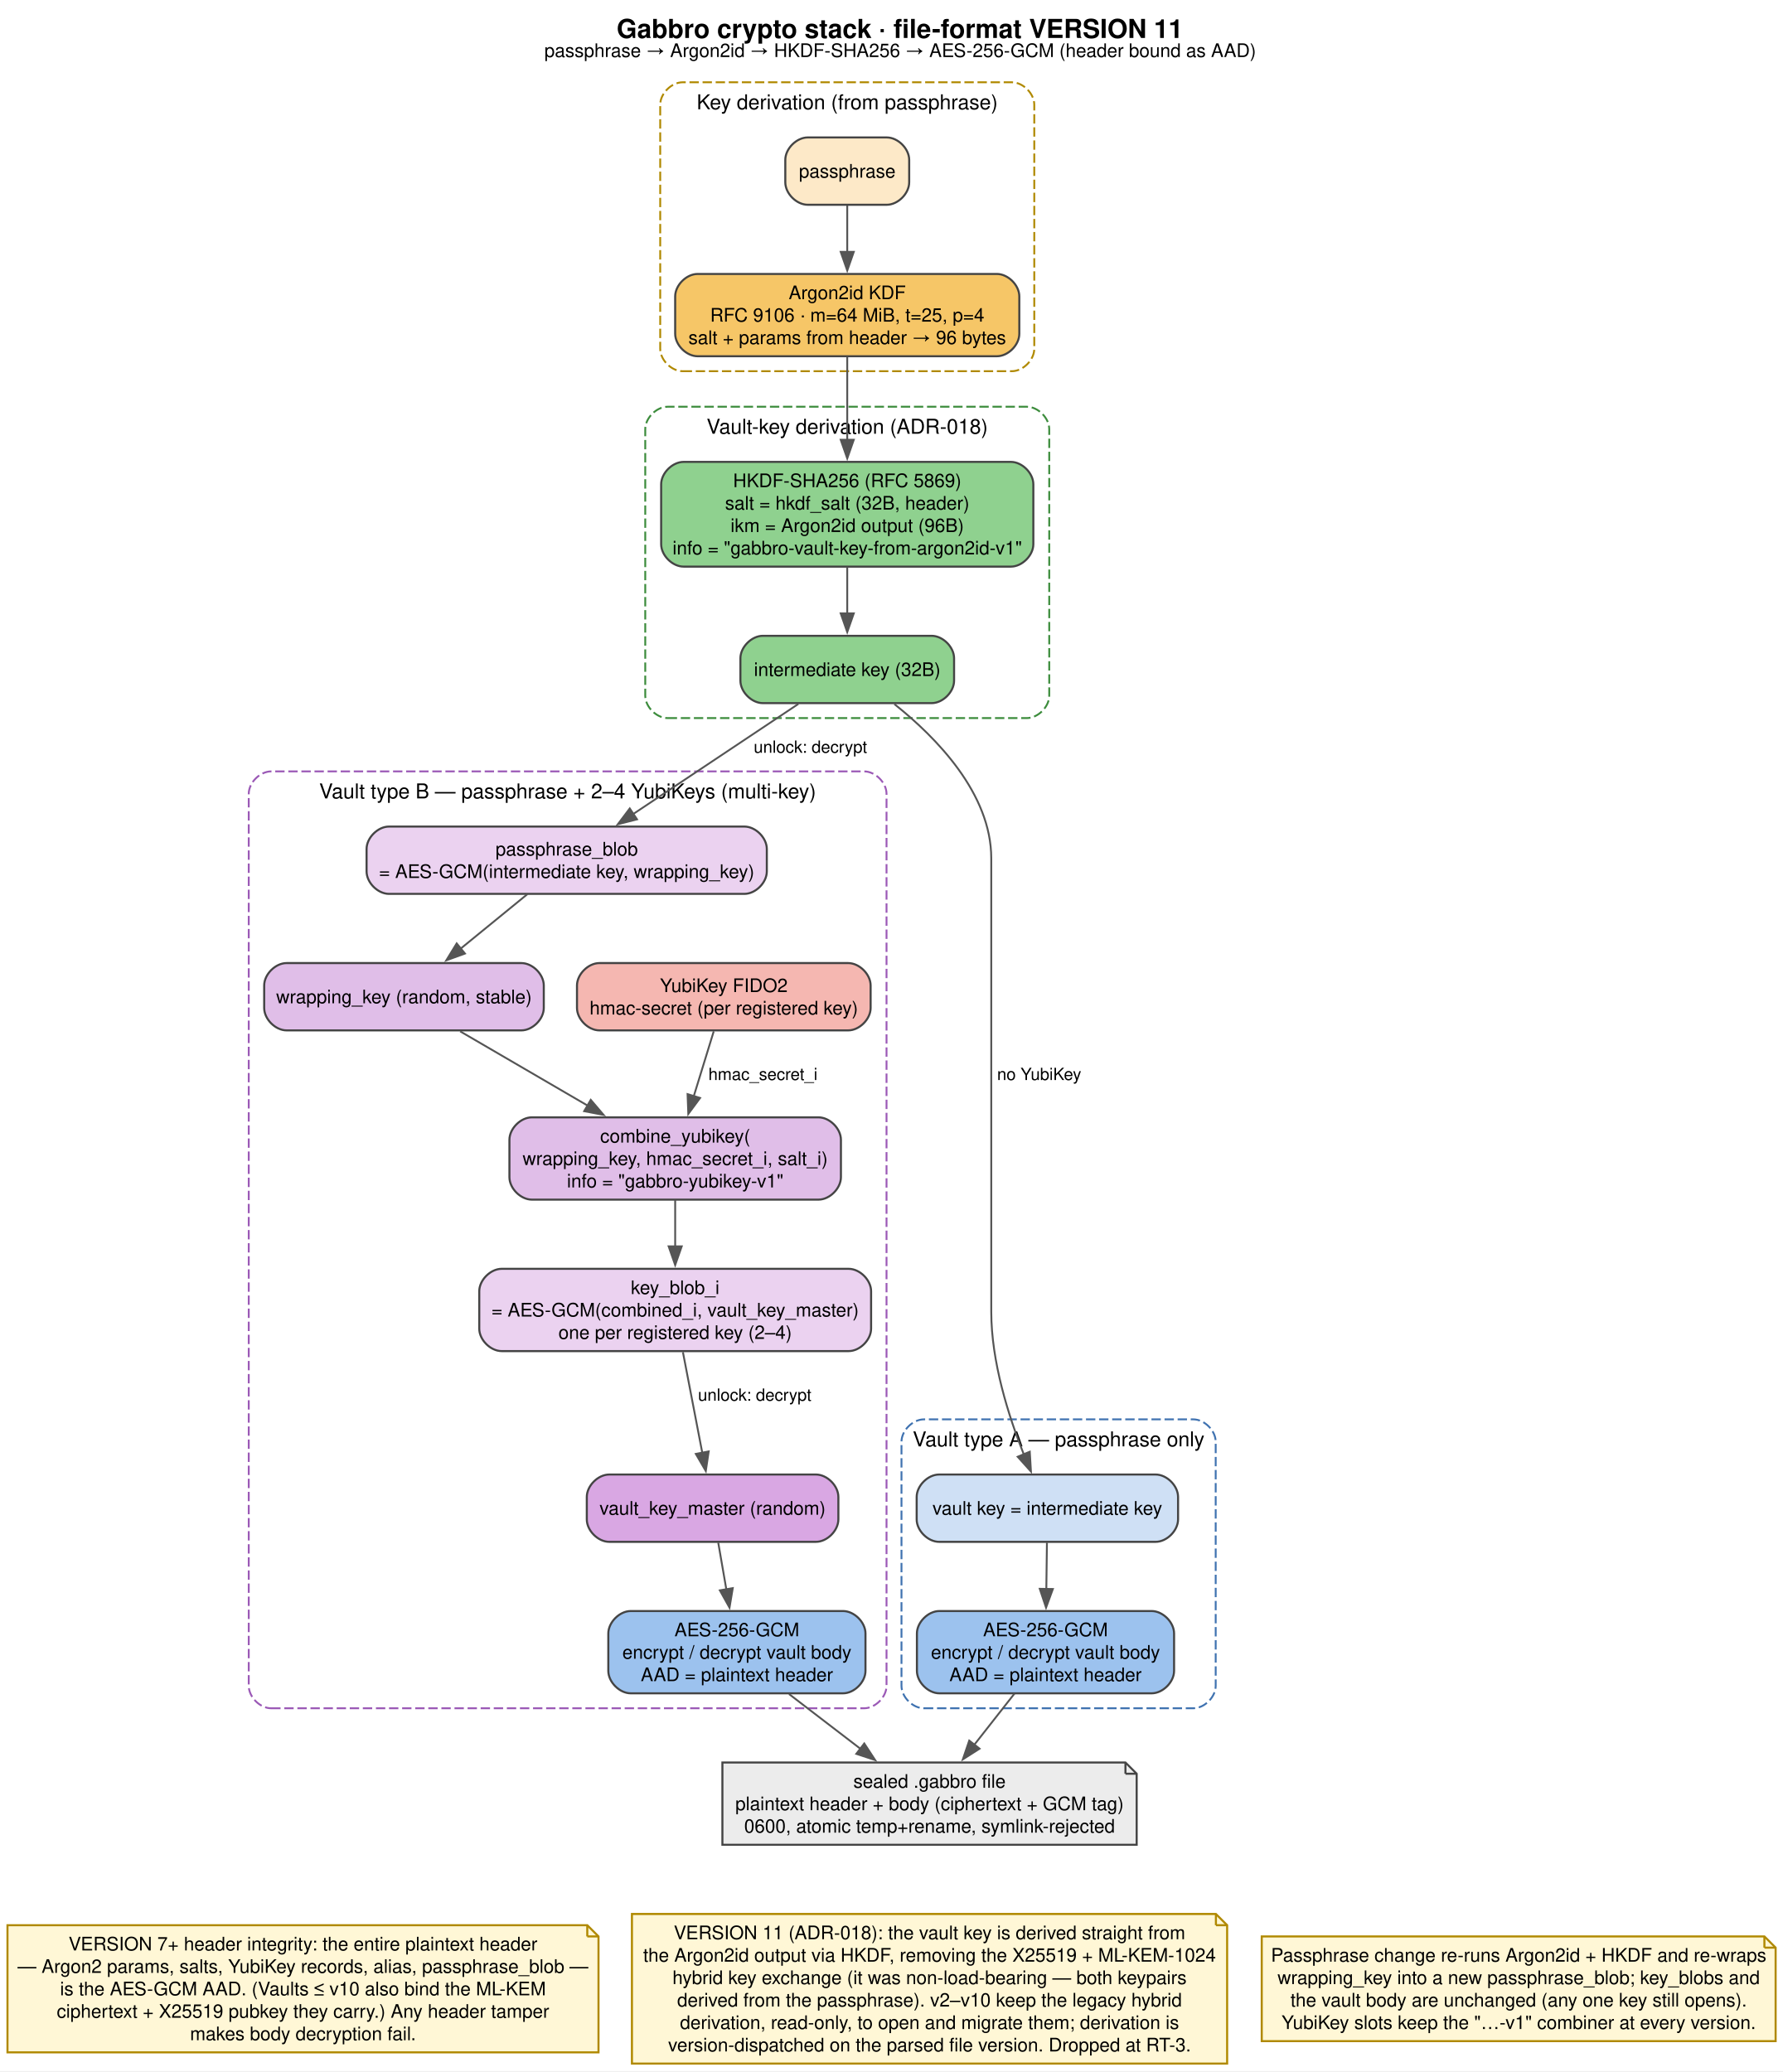
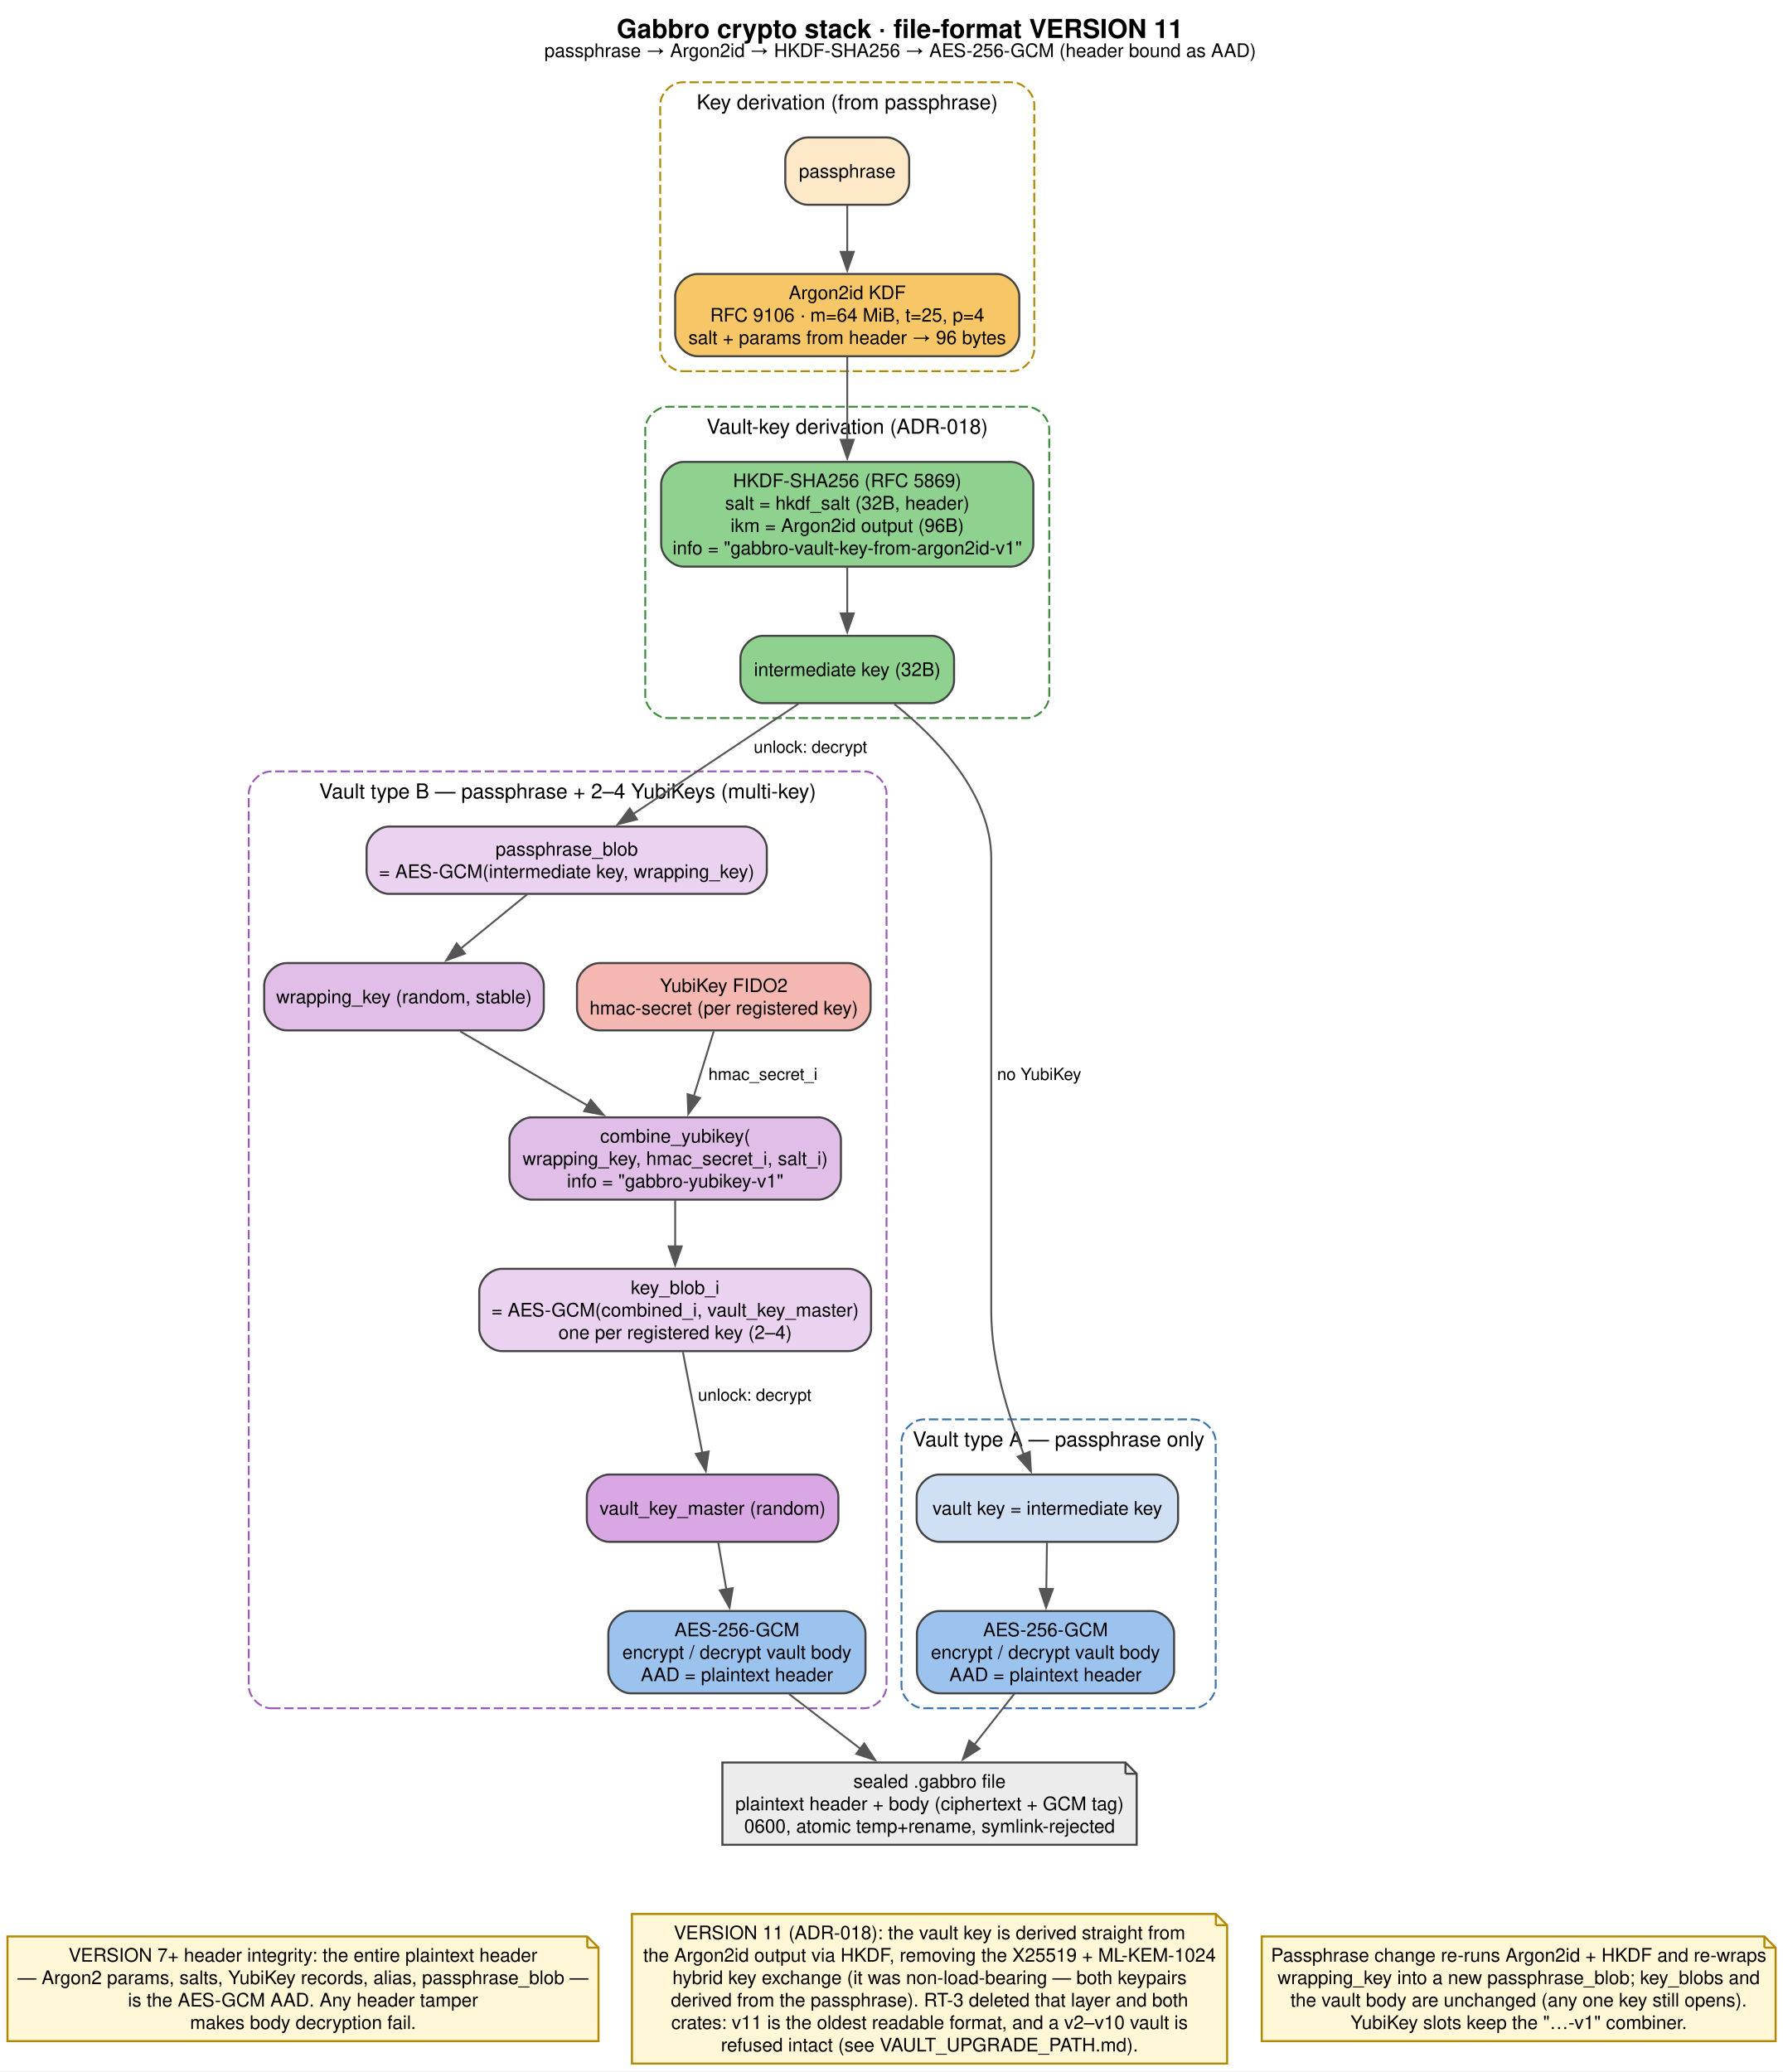
<svg xmlns="http://www.w3.org/2000/svg" width="953pt" height="1108pt" viewBox="0.00 0.00 953.00 1108.00">
  <g id="graph0" class="graph" transform="scale(1 1) rotate(0) translate(4 1103.5)">
    <polygon fill="white" stroke="none" points="-4,4 -4,-1103.5 949.38,-1103.5 949.38,4 -4,4" />
    <text xml:space="preserve" text-anchor="start" x="325.69" y="-1083.2" font-family="Helvetica,sans-Serif" font-weight="bold" font-size="14.00">Gabbro crypto stack · file-format VERSION 11</text>
    <text xml:space="preserve" text-anchor="start" x="287.06" y="-1073" font-family="Helvetica,sans-Serif" font-size="10.00">passphrase → Argon2id → HKDF-SHA256 → AES-256-GCM (header bound as AAD)</text>
    <g id="clust1" class="cluster">
      <path fill="white" stroke="#b08900" stroke-dasharray="5,2" d="M361,-905C361,-905 537,-905 537,-905 543,-905 549,-911 549,-917 549,-917 549,-1047.5 549,-1047.5 549,-1053.5 543,-1059.5 537,-1059.5 537,-1059.5 361,-1059.5 361,-1059.5 355,-1059.5 349,-1053.5 349,-1047.5 349,-1047.5 349,-917 349,-917 349,-911 355,-905 361,-905" />
      <text xml:space="preserve" text-anchor="middle" x="449" y="-1045.05" font-family="Helvetica,sans-Serif" font-size="11.00">Key derivation (from passphrase)</text>
    </g>
    <g id="clust2" class="cluster">
      <path fill="white" stroke="#3c8c3c" stroke-dasharray="5,2" d="M353,-719.5C353,-719.5 545,-719.5 545,-719.5 551,-719.5 557,-725.5 557,-731.5 557,-731.5 557,-874 557,-874 557,-880 551,-886 545,-886 545,-886 353,-886 353,-886 347,-886 341,-880 341,-874 341,-874 341,-731.5 341,-731.5 341,-725.5 347,-719.5 353,-719.5" />
      <text xml:space="preserve" text-anchor="middle" x="449" y="-871.55" font-family="Helvetica,sans-Serif" font-size="11.00">Vault-key derivation (ADR-018)</text>
    </g>
    <g id="clust3" class="cluster">
      <path fill="white" stroke="#3f72b0" stroke-dasharray="5,2" d="M490,-190C490,-190 634,-190 634,-190 640,-190 646,-196 646,-202 646,-202 646,-332.5 646,-332.5 646,-338.5 640,-344.5 634,-344.5 634,-344.5 490,-344.5 490,-344.5 484,-344.5 478,-338.5 478,-332.5 478,-332.5 478,-202 478,-202 478,-196 484,-190 490,-190" />
      <text xml:space="preserve" text-anchor="middle" x="562" y="-330.05" font-family="Helvetica,sans-Serif" font-size="11.00">Vault type A — passphrase only</text>
    </g>
    <g id="clust4" class="cluster">
      <path fill="white" stroke="#9b59b6" stroke-dasharray="5,2" d="M141,-190C141,-190 458,-190 458,-190 464,-190 470,-196 470,-202 470,-202 470,-679 470,-679 470,-685 464,-691 458,-691 458,-691 141,-691 141,-691 135,-691 129,-685 129,-679 129,-679 129,-202 129,-202 129,-196 135,-190 141,-190" />
      <text xml:space="preserve" text-anchor="middle" x="299.5" y="-676.55" font-family="Helvetica,sans-Serif" font-size="11.00">Vault type B — passphrase + 2–4 YubiKeys (multi-key)</text>
    </g>
    <g id="node1" class="node">
      <path fill="#fde9c8" stroke="#444444" stroke-width="1.1" d="M470.12,-1030C470.12,-1030 427.88,-1030 427.88,-1030 421.88,-1030 415.88,-1024 415.88,-1018 415.88,-1018 415.88,-1006 415.88,-1006 415.88,-1000 421.88,-994 427.88,-994 427.88,-994 470.12,-994 470.12,-994 476.12,-994 482.12,-1000 482.12,-1006 482.12,-1006 482.12,-1018 482.12,-1018 482.12,-1024 476.12,-1030 470.12,-1030" />
      <text xml:space="preserve" text-anchor="middle" x="449" y="-1008.5" font-family="Helvetica,sans-Serif" font-size="10.00">passphrase</text>
    </g>
    <g id="node2" class="node">
      <path fill="#f6c667" stroke="#444444" stroke-width="1.1" d="M529,-957C529,-957 369,-957 369,-957 363,-957 357,-951 357,-945 357,-945 357,-925 357,-925 357,-919 363,-913 369,-913 369,-913 529,-913 529,-913 535,-913 541,-919 541,-925 541,-925 541,-945 541,-945 541,-951 535,-957 529,-957" />
      <text xml:space="preserve" text-anchor="middle" x="449" y="-943.5" font-family="Helvetica,sans-Serif" font-size="10.00">Argon2id KDF</text>
      <text xml:space="preserve" text-anchor="middle" x="449" y="-931.5" font-family="Helvetica,sans-Serif" font-size="10.00">RFC 9106 · m=64 MiB, t=25, p=4</text>
      <text xml:space="preserve" text-anchor="middle" x="449" y="-919.5" font-family="Helvetica,sans-Serif" font-size="10.00">salt + params from header → 96 bytes</text>
    </g>
    <g id="edge1" class="edge">
      <path fill="none" stroke="#555555" d="M449,-993.6C449,-986.17 449,-977.23 449,-968.64" />
      <polygon fill="#555555" stroke="#555555" points="452.5,-968.83 449,-958.83 445.5,-968.83 452.5,-968.83" />
    </g>
    <g id="node3" class="node">
      <path fill="#8fd18f" stroke="#444444" stroke-width="1.1" d="M536.5,-856.5C536.5,-856.5 361.5,-856.5 361.5,-856.5 355.5,-856.5 349.5,-850.5 349.5,-844.5 349.5,-844.5 349.5,-812.5 349.5,-812.5 349.5,-806.5 355.5,-800.5 361.5,-800.5 361.5,-800.5 536.5,-800.5 536.5,-800.5 542.5,-800.5 548.5,-806.5 548.5,-812.5 548.5,-812.5 548.5,-844.5 548.5,-844.5 548.5,-850.5 542.5,-856.5 536.5,-856.5" />
      <text xml:space="preserve" text-anchor="middle" x="449" y="-843" font-family="Helvetica,sans-Serif" font-size="10.00">HKDF-SHA256 (RFC 5869)</text>
      <text xml:space="preserve" text-anchor="middle" x="449" y="-831" font-family="Helvetica,sans-Serif" font-size="10.00">salt = hkdf_salt (32B, header)</text>
      <text xml:space="preserve" text-anchor="middle" x="449" y="-819" font-family="Helvetica,sans-Serif" font-size="10.00">ikm = Argon2id output (96B)</text>
      <text xml:space="preserve" text-anchor="middle" x="449" y="-807" font-family="Helvetica,sans-Serif" font-size="10.00">info = "gabbro-vault-key-from-argon2id-v1"</text>
    </g>
    <g id="edge2" class="edge">
      <path fill="none" stroke="#555555" d="M449,-912.6C449,-899.75 449,-883.03 449,-867.95" />
      <polygon fill="#555555" stroke="#555555" points="452.5,-868.35 449,-858.35 445.5,-868.35 452.5,-868.35" />
    </g>
    <g id="node4" class="node">
      <path fill="#8fd18f" stroke="#444444" stroke-width="1.1" d="M494.12,-763.5C494.12,-763.5 403.88,-763.5 403.88,-763.5 397.88,-763.5 391.88,-757.5 391.88,-751.5 391.88,-751.5 391.88,-739.5 391.88,-739.5 391.88,-733.5 397.88,-727.5 403.88,-727.5 403.88,-727.5 494.12,-727.5 494.12,-727.5 500.12,-727.5 506.12,-733.5 506.12,-739.5 506.12,-739.5 506.12,-751.5 506.12,-751.5 506.12,-757.5 500.12,-763.5 494.12,-763.5" />
      <text xml:space="preserve" text-anchor="middle" x="449" y="-742" font-family="Helvetica,sans-Serif" font-size="10.00">intermediate key (32B)</text>
    </g>
    <g id="edge3" class="edge">
      <path fill="none" stroke="#555555" d="M449,-800.08C449,-792.15 449,-783.48 449,-775.47" />
      <polygon fill="#555555" stroke="#555555" points="452.5,-775.5 449,-765.5 445.5,-775.5 452.5,-775.5" />
    </g>
    <g id="node5" class="node">
      <path fill="#cfe0f5" stroke="#444444" stroke-width="1.1" d="M613.88,-315C613.88,-315 498.12,-315 498.12,-315 492.12,-315 486.12,-309 486.12,-303 486.12,-303 486.12,-291 486.12,-291 486.12,-285 492.12,-279 498.12,-279 498.12,-279 613.88,-279 613.88,-279 619.88,-279 625.88,-285 625.88,-291 625.88,-291 625.88,-303 625.88,-303 625.88,-309 619.88,-315 613.88,-315" />
      <text xml:space="preserve" text-anchor="middle" x="556" y="-293.5" font-family="Helvetica,sans-Serif" font-size="10.00">vault key = intermediate key</text>
    </g>
    <g id="edge4" class="edge">
      <path fill="none" stroke="#555555" d="M474.21,-726.98C496.67,-709.1 526,-679.12 526,-644.5 526,-644.5 526,-644.5 526,-402 526,-375.36 535.2,-346.34 543.41,-325.74" />
      <polygon fill="#555555" stroke="#555555" points="546.59,-327.2 547.22,-316.62 540.13,-324.5 546.59,-327.2" />
      <text xml:space="preserve" text-anchor="middle" x="550.38" y="-525.95" font-family="Helvetica,sans-Serif" font-size="9.00"> no YubiKey</text>
    </g>
    <g id="node7" class="node">
      <path fill="#ebd2f0" stroke="#444444" stroke-width="1.1" d="M394,-661.5C394,-661.5 204,-661.5 204,-661.5 198,-661.5 192,-655.5 192,-649.5 192,-649.5 192,-637.5 192,-637.5 192,-631.5 198,-625.5 204,-625.5 204,-625.5 394,-625.5 394,-625.5 400,-625.5 406,-631.5 406,-637.5 406,-637.5 406,-649.5 406,-649.5 406,-655.5 400,-661.5 394,-661.5" />
      <text xml:space="preserve" text-anchor="middle" x="299" y="-646" font-family="Helvetica,sans-Serif" font-size="10.00">passphrase_blob</text>
      <text xml:space="preserve" text-anchor="middle" x="299" y="-634" font-family="Helvetica,sans-Serif" font-size="10.00">= AES-GCM(intermediate key, wrapping_key)</text>
    </g>
    <g id="edge6" class="edge">
      <path fill="none" stroke="#555555" d="M422.87,-727.08C398.43,-710.78 361.71,-686.31 334.6,-668.23" />
      <polygon fill="#555555" stroke="#555555" points="336.6,-665.36 326.34,-662.73 332.72,-671.19 336.6,-665.36" />
      <text xml:space="preserve" text-anchor="middle" x="428.07" y="-700.95" font-family="Helvetica,sans-Serif" font-size="9.00"> unlock: decrypt</text>
    </g>
    <g id="node6" class="node">
      <path fill="#9cc2ee" stroke="#444444" stroke-width="1.1" d="M611.75,-242C611.75,-242 498.25,-242 498.25,-242 492.25,-242 486.25,-236 486.25,-230 486.25,-230 486.25,-210 486.25,-210 486.25,-204 492.25,-198 498.25,-198 498.25,-198 611.75,-198 611.75,-198 617.75,-198 623.75,-204 623.75,-210 623.75,-210 623.75,-230 623.75,-230 623.75,-236 617.75,-242 611.75,-242" />
      <text xml:space="preserve" text-anchor="middle" x="555" y="-228.5" font-family="Helvetica,sans-Serif" font-size="10.00">AES-256-GCM</text>
      <text xml:space="preserve" text-anchor="middle" x="555" y="-216.5" font-family="Helvetica,sans-Serif" font-size="10.00">encrypt / decrypt vault body</text>
      <text xml:space="preserve" text-anchor="middle" x="555" y="-204.5" font-family="Helvetica,sans-Serif" font-size="10.00">AAD = plaintext header</text>
    </g>
    <g id="edge5" class="edge">
      <path fill="none" stroke="#555555" d="M555.77,-278.6C555.67,-271.17 555.55,-262.23 555.44,-253.64" />
      <polygon fill="#555555" stroke="#555555" points="558.94,-253.78 555.3,-243.83 551.94,-253.88 558.94,-253.78" />
    </g>
    <g id="node14" class="node">
      <polygon fill="#ececec" stroke="#444444" stroke-width="1.1" points="597.75,-161 382.25,-161 382.25,-117 603.75,-117 603.75,-155 597.75,-161" />
      <polyline fill="none" stroke="#444444" stroke-width="1.1" points="597.75,-161 597.75,-155" />
      <polyline fill="none" stroke="#444444" stroke-width="1.1" points="603.75,-155 597.75,-155" />
      <text xml:space="preserve" text-anchor="middle" x="493" y="-147.5" font-family="Helvetica,sans-Serif" font-size="10.00">sealed .gabbro file</text>
      <text xml:space="preserve" text-anchor="middle" x="493" y="-135.5" font-family="Helvetica,sans-Serif" font-size="10.00">plaintext header + body (ciphertext + GCM tag)</text>
      <text xml:space="preserve" text-anchor="middle" x="493" y="-123.5" font-family="Helvetica,sans-Serif" font-size="10.00">0600, atomic temp+rename, symlink-rejected</text>
    </g>
    <g id="edge13" class="edge">
      <path fill="none" stroke="#555555" d="M538.39,-197.83C531.77,-189.4 524.03,-179.53 516.83,-170.36" />
      <polygon fill="#555555" stroke="#555555" points="519.74,-168.4 510.81,-162.69 514.23,-172.72 519.74,-168.4" />
    </g>
    <g id="node8" class="node">
      <path fill="#e0bee8" stroke="#444444" stroke-width="1.1" d="M274.75,-588.5C274.75,-588.5 149.25,-588.5 149.25,-588.5 143.25,-588.5 137.25,-582.5 137.25,-576.5 137.25,-576.5 137.25,-564.5 137.25,-564.5 137.25,-558.5 143.25,-552.5 149.25,-552.5 149.25,-552.5 274.75,-552.5 274.75,-552.5 280.75,-552.5 286.75,-558.5 286.75,-564.5 286.75,-564.5 286.75,-576.5 286.75,-576.5 286.75,-582.5 280.75,-588.5 274.75,-588.5" />
      <text xml:space="preserve" text-anchor="middle" x="212" y="-567" font-family="Helvetica,sans-Serif" font-size="10.00">wrapping_key (random, stable)</text>
    </g>
    <g id="edge7" class="edge">
      <path fill="none" stroke="#555555" d="M277.94,-625.31C267.2,-616.55 253.95,-605.73 242.15,-596.1" />
      <polygon fill="#555555" stroke="#555555" points="244.6,-593.59 234.64,-589.98 240.18,-599.01 244.6,-593.59" />
    </g>
    <g id="node10" class="node">
      <path fill="#e0bee8" stroke="#444444" stroke-width="1.1" d="M433.62,-506C433.62,-506 280.38,-506 280.38,-506 274.38,-506 268.38,-500 268.38,-494 268.38,-494 268.38,-474 268.38,-474 268.38,-468 274.38,-462 280.38,-462 280.38,-462 433.62,-462 433.62,-462 439.62,-462 445.62,-468 445.62,-474 445.62,-474 445.62,-494 445.62,-494 445.62,-500 439.62,-506 433.62,-506" />
      <text xml:space="preserve" text-anchor="middle" x="357" y="-492.5" font-family="Helvetica,sans-Serif" font-size="10.00">combine_yubikey(</text>
      <text xml:space="preserve" text-anchor="middle" x="357" y="-480.5" font-family="Helvetica,sans-Serif" font-size="10.00">wrapping_key, hmac_secret_i, salt_i)</text>
      <text xml:space="preserve" text-anchor="middle" x="357" y="-468.5" font-family="Helvetica,sans-Serif" font-size="10.00">info = "gabbro-yubikey-v1"</text>
    </g>
    <g id="edge8" class="edge">
      <path fill="none" stroke="#555555" d="M242.04,-551.99C261.77,-540.5 287.97,-525.23 310.38,-512.17" />
      <polygon fill="#555555" stroke="#555555" points="311.86,-515.36 318.73,-507.3 308.33,-509.31 311.86,-515.36" />
    </g>
    <g id="node9" class="node">
      <path fill="#f5b7b1" stroke="#444444" stroke-width="1.1" d="M449.5,-588.5C449.5,-588.5 316.5,-588.5 316.5,-588.5 310.5,-588.5 304.5,-582.5 304.5,-576.5 304.5,-576.5 304.5,-564.5 304.5,-564.5 304.5,-558.5 310.5,-552.5 316.5,-552.5 316.5,-552.5 449.5,-552.5 449.5,-552.5 455.5,-552.5 461.5,-558.5 461.5,-564.5 461.5,-564.5 461.5,-576.5 461.5,-576.5 461.5,-582.5 455.5,-588.5 449.5,-588.5" />
      <text xml:space="preserve" text-anchor="middle" x="383" y="-573" font-family="Helvetica,sans-Serif" font-size="10.00">YubiKey FIDO2</text>
      <text xml:space="preserve" text-anchor="middle" x="383" y="-561" font-family="Helvetica,sans-Serif" font-size="10.00">hmac-secret (per registered key)</text>
    </g>
    <g id="edge9" class="edge">
      <path fill="none" stroke="#555555" d="M377.61,-551.99C374.52,-541.95 370.55,-529.04 366.92,-517.23" />
      <polygon fill="#555555" stroke="#555555" points="370.31,-516.36 364.02,-507.83 363.62,-518.42 370.31,-516.36" />
      <text xml:space="preserve" text-anchor="middle" x="402.68" y="-525.95" font-family="Helvetica,sans-Serif" font-size="9.00"> hmac_secret_i</text>
    </g>
    <g id="node11" class="node">
      <path fill="#ebd2f0" stroke="#444444" stroke-width="1.1" d="M449.75,-425C449.75,-425 264.25,-425 264.25,-425 258.25,-425 252.25,-419 252.25,-413 252.25,-413 252.25,-393 252.25,-393 252.25,-387 258.25,-381 264.25,-381 264.25,-381 449.75,-381 449.75,-381 455.75,-381 461.75,-387 461.75,-393 461.75,-393 461.75,-413 461.75,-413 461.75,-419 455.75,-425 449.75,-425" />
      <text xml:space="preserve" text-anchor="middle" x="357" y="-411.5" font-family="Helvetica,sans-Serif" font-size="10.00">key_blob_i</text>
      <text xml:space="preserve" text-anchor="middle" x="357" y="-399.5" font-family="Helvetica,sans-Serif" font-size="10.00">= AES-GCM(combined_i, vault_key_master)</text>
      <text xml:space="preserve" text-anchor="middle" x="357" y="-387.5" font-family="Helvetica,sans-Serif" font-size="10.00">one per registered key (2–4)</text>
    </g>
    <g id="edge10" class="edge">
      <path fill="none" stroke="#555555" d="M357,-461.83C357,-454.19 357,-445.37 357,-436.96" />
      <polygon fill="#555555" stroke="#555555" points="360.5,-437.02 357,-427.02 353.5,-437.02 360.5,-437.02" />
    </g>
    <g id="node12" class="node">
      <path fill="#d9a7e3" stroke="#444444" stroke-width="1.1" d="M432.25,-315C432.25,-315 321.75,-315 321.75,-315 315.75,-315 309.75,-309 309.75,-303 309.75,-303 309.75,-291 309.75,-291 309.75,-285 315.75,-279 321.75,-279 321.75,-279 432.25,-279 432.25,-279 438.25,-279 444.25,-285 444.25,-291 444.25,-291 444.25,-303 444.25,-303 444.25,-309 438.25,-315 432.25,-315" />
      <text xml:space="preserve" text-anchor="middle" x="377" y="-293.5" font-family="Helvetica,sans-Serif" font-size="10.00">vault_key_master (random)</text>
    </g>
    <g id="edge11" class="edge">
      <path fill="none" stroke="#555555" d="M361.14,-380.45C364.16,-364.79 368.26,-343.44 371.54,-326.38" />
      <polygon fill="#555555" stroke="#555555" points="374.92,-327.36 373.37,-316.88 368.04,-326.03 374.92,-327.36" />
      <text xml:space="preserve" text-anchor="middle" x="398.28" y="-354.45" font-family="Helvetica,sans-Serif" font-size="9.00"> unlock: decrypt</text>
    </g>
    <g id="node13" class="node">
      <path fill="#9cc2ee" stroke="#444444" stroke-width="1.1" d="M446.75,-242C446.75,-242 333.25,-242 333.25,-242 327.25,-242 321.25,-236 321.25,-230 321.25,-230 321.25,-210 321.25,-210 321.25,-204 327.25,-198 333.25,-198 333.25,-198 446.75,-198 446.75,-198 452.75,-198 458.75,-204 458.75,-210 458.75,-210 458.75,-230 458.75,-230 458.75,-236 452.75,-242 446.75,-242" />
      <text xml:space="preserve" text-anchor="middle" x="390" y="-228.5" font-family="Helvetica,sans-Serif" font-size="10.00">AES-256-GCM</text>
      <text xml:space="preserve" text-anchor="middle" x="390" y="-216.5" font-family="Helvetica,sans-Serif" font-size="10.00">encrypt / decrypt vault body</text>
      <text xml:space="preserve" text-anchor="middle" x="390" y="-204.5" font-family="Helvetica,sans-Serif" font-size="10.00">AAD = plaintext header</text>
    </g>
    <g id="edge12" class="edge">
      <path fill="none" stroke="#555555" d="M380.02,-278.6C381.3,-271.17 382.85,-262.23 384.34,-253.64" />
      <polygon fill="#555555" stroke="#555555" points="387.79,-254.26 386.05,-243.81 380.89,-253.06 387.79,-254.26" />
    </g>
    <g id="edge14" class="edge">
      <path fill="none" stroke="#555555" d="M417.87,-197.62C429.67,-188.58 443.57,-177.91 456.19,-168.23" />
      <polygon fill="#555555" stroke="#555555" points="458.1,-171.18 463.9,-162.32 453.84,-165.63 458.1,-171.18" />
    </g>
    <g id="node15" class="node">
-       <polygon fill="#fff7d6" stroke="#b08900" stroke-width="1.1" points="310,-74 0,-74 0,-6 316,-6 316,-68 310,-74" />
-       <polyline fill="none" stroke="#b08900" stroke-width="1.1" points="310,-74 310,-68" />
-       <polyline fill="none" stroke="#b08900" stroke-width="1.1" points="316,-68 310,-68" />
-       <text xml:space="preserve" text-anchor="middle" x="158" y="-60.5" font-family="Helvetica,sans-Serif" font-size="10.00">VERSION 7+ header integrity: the entire plaintext header</text>
-       <text xml:space="preserve" text-anchor="middle" x="158" y="-48.5" font-family="Helvetica,sans-Serif" font-size="10.00">— Argon2 params, salts, YubiKey records, alias, passphrase_blob —</text>
-       <text xml:space="preserve" text-anchor="middle" x="158" y="-36.5" font-family="Helvetica,sans-Serif" font-size="10.00">is the AES-GCM AAD. (Vaults ≤ v10 also bind the ML-KEM</text>
-       <text xml:space="preserve" text-anchor="middle" x="158" y="-24.5" font-family="Helvetica,sans-Serif" font-size="10.00">ciphertext + X25519 pubkey they carry.) Any header tamper</text>
-       <text xml:space="preserve" text-anchor="middle" x="158" y="-12.5" font-family="Helvetica,sans-Serif" font-size="10.00">makes body decryption fail.</text>
+       <polygon fill="#fff7d6" stroke="#b08900" stroke-width="1.1" points="310,-68 0,-68 0,-12 316,-12 316,-62 310,-68" />
+       <polyline fill="none" stroke="#b08900" stroke-width="1.1" points="310,-68 310,-62" />
+       <polyline fill="none" stroke="#b08900" stroke-width="1.1" points="316,-62 310,-62" />
+       <text xml:space="preserve" text-anchor="middle" x="158" y="-54.5" font-family="Helvetica,sans-Serif" font-size="10.00">VERSION 7+ header integrity: the entire plaintext header</text>
+       <text xml:space="preserve" text-anchor="middle" x="158" y="-42.5" font-family="Helvetica,sans-Serif" font-size="10.00">— Argon2 params, salts, YubiKey records, alias, passphrase_blob —</text>
+       <text xml:space="preserve" text-anchor="middle" x="158" y="-30.5" font-family="Helvetica,sans-Serif" font-size="10.00">is the AES-GCM AAD. Any header tamper</text>
+       <text xml:space="preserve" text-anchor="middle" x="158" y="-18.5" font-family="Helvetica,sans-Serif" font-size="10.00">makes body decryption fail.</text>
    </g>
    <g id="node16" class="node">
      <polygon fill="#fff7d6" stroke="#b08900" stroke-width="1.1" points="646.12,-80 333.88,-80 333.88,0 652.12,0 652.12,-74 646.12,-80" />
      <polyline fill="none" stroke="#b08900" stroke-width="1.1" points="646.12,-80 646.12,-74" />
      <polyline fill="none" stroke="#b08900" stroke-width="1.1" points="652.12,-74 646.12,-74" />
      <text xml:space="preserve" text-anchor="middle" x="493" y="-66.5" font-family="Helvetica,sans-Serif" font-size="10.00">VERSION 11 (ADR-018): the vault key is derived straight from</text>
      <text xml:space="preserve" text-anchor="middle" x="493" y="-54.5" font-family="Helvetica,sans-Serif" font-size="10.00">the Argon2id output via HKDF, removing the X25519 + ML-KEM-1024</text>
      <text xml:space="preserve" text-anchor="middle" x="493" y="-42.5" font-family="Helvetica,sans-Serif" font-size="10.00">hybrid key exchange (it was non-load-bearing — both keypairs</text>
-       <text xml:space="preserve" text-anchor="middle" x="493" y="-30.5" font-family="Helvetica,sans-Serif" font-size="10.00">derived from the passphrase). v2–v10 keep the legacy hybrid</text>
-       <text xml:space="preserve" text-anchor="middle" x="493" y="-18.5" font-family="Helvetica,sans-Serif" font-size="10.00">derivation, read-only, to open and migrate them; derivation is</text>
-       <text xml:space="preserve" text-anchor="middle" x="493" y="-6.5" font-family="Helvetica,sans-Serif" font-size="10.00">version-dispatched on the parsed file version. Dropped at RT-3.</text>
+       <text xml:space="preserve" text-anchor="middle" x="493" y="-30.5" font-family="Helvetica,sans-Serif" font-size="10.00">derived from the passphrase). RT-3 deleted that layer and both</text>
+       <text xml:space="preserve" text-anchor="middle" x="493" y="-18.5" font-family="Helvetica,sans-Serif" font-size="10.00">crates: v11 is the oldest readable format, and a v2–v10 vault is</text>
+       <text xml:space="preserve" text-anchor="middle" x="493" y="-6.5" font-family="Helvetica,sans-Serif" font-size="10.00">refused intact (see VAULT_UPGRADE_PATH.md).</text>
    </g>
    <g id="node17" class="node">
      <polygon fill="#fff7d6" stroke="#b08900" stroke-width="1.1" points="939.38,-68 670.62,-68 670.62,-12 945.38,-12 945.38,-62 939.38,-68" />
      <polyline fill="none" stroke="#b08900" stroke-width="1.1" points="939.38,-68 939.38,-62" />
      <polyline fill="none" stroke="#b08900" stroke-width="1.1" points="945.38,-62 939.38,-62" />
      <text xml:space="preserve" text-anchor="middle" x="808" y="-54.5" font-family="Helvetica,sans-Serif" font-size="10.00">Passphrase change re-runs Argon2id + HKDF and re-wraps</text>
      <text xml:space="preserve" text-anchor="middle" x="808" y="-42.5" font-family="Helvetica,sans-Serif" font-size="10.00">wrapping_key into a new passphrase_blob; key_blobs and</text>
      <text xml:space="preserve" text-anchor="middle" x="808" y="-30.5" font-family="Helvetica,sans-Serif" font-size="10.00">the vault body are unchanged (any one key still opens).</text>
-       <text xml:space="preserve" text-anchor="middle" x="808" y="-18.5" font-family="Helvetica,sans-Serif" font-size="10.00">YubiKey slots keep the "…-v1" combiner at every version.</text>
+       <text xml:space="preserve" text-anchor="middle" x="808" y="-18.5" font-family="Helvetica,sans-Serif" font-size="10.00">YubiKey slots keep the "…-v1" combiner.</text>
    </g>
  </g>
</svg>
